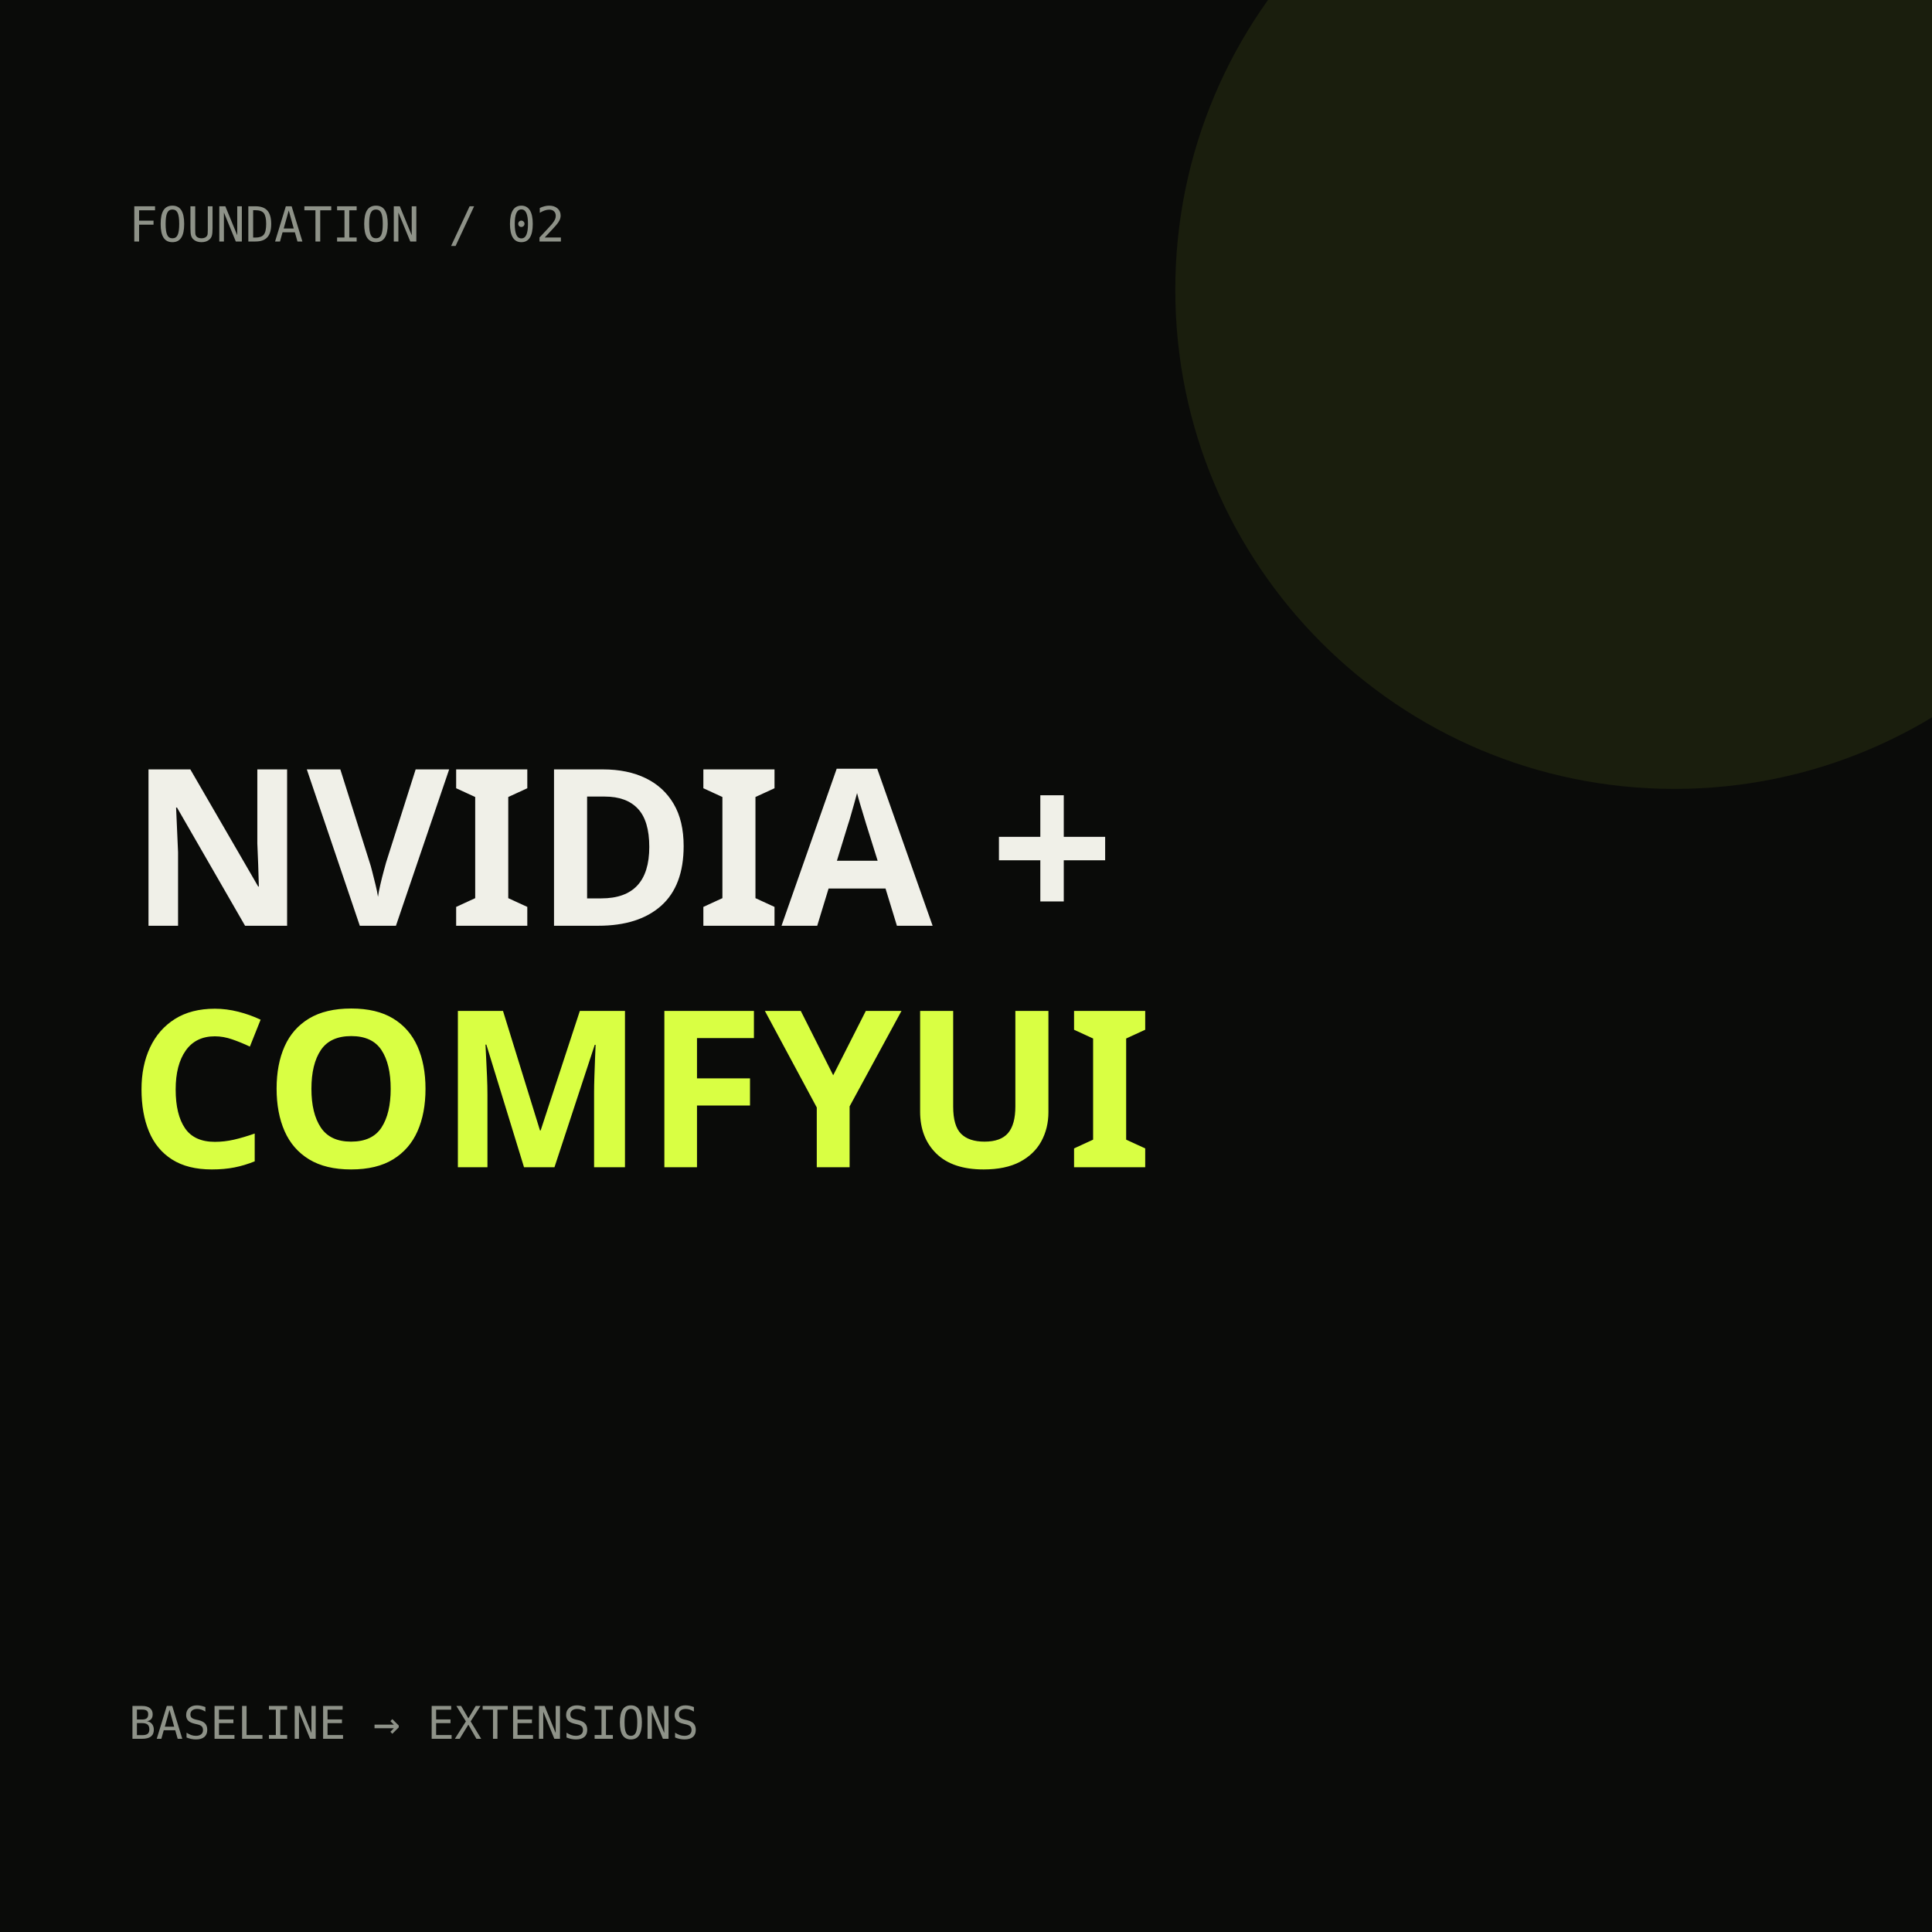
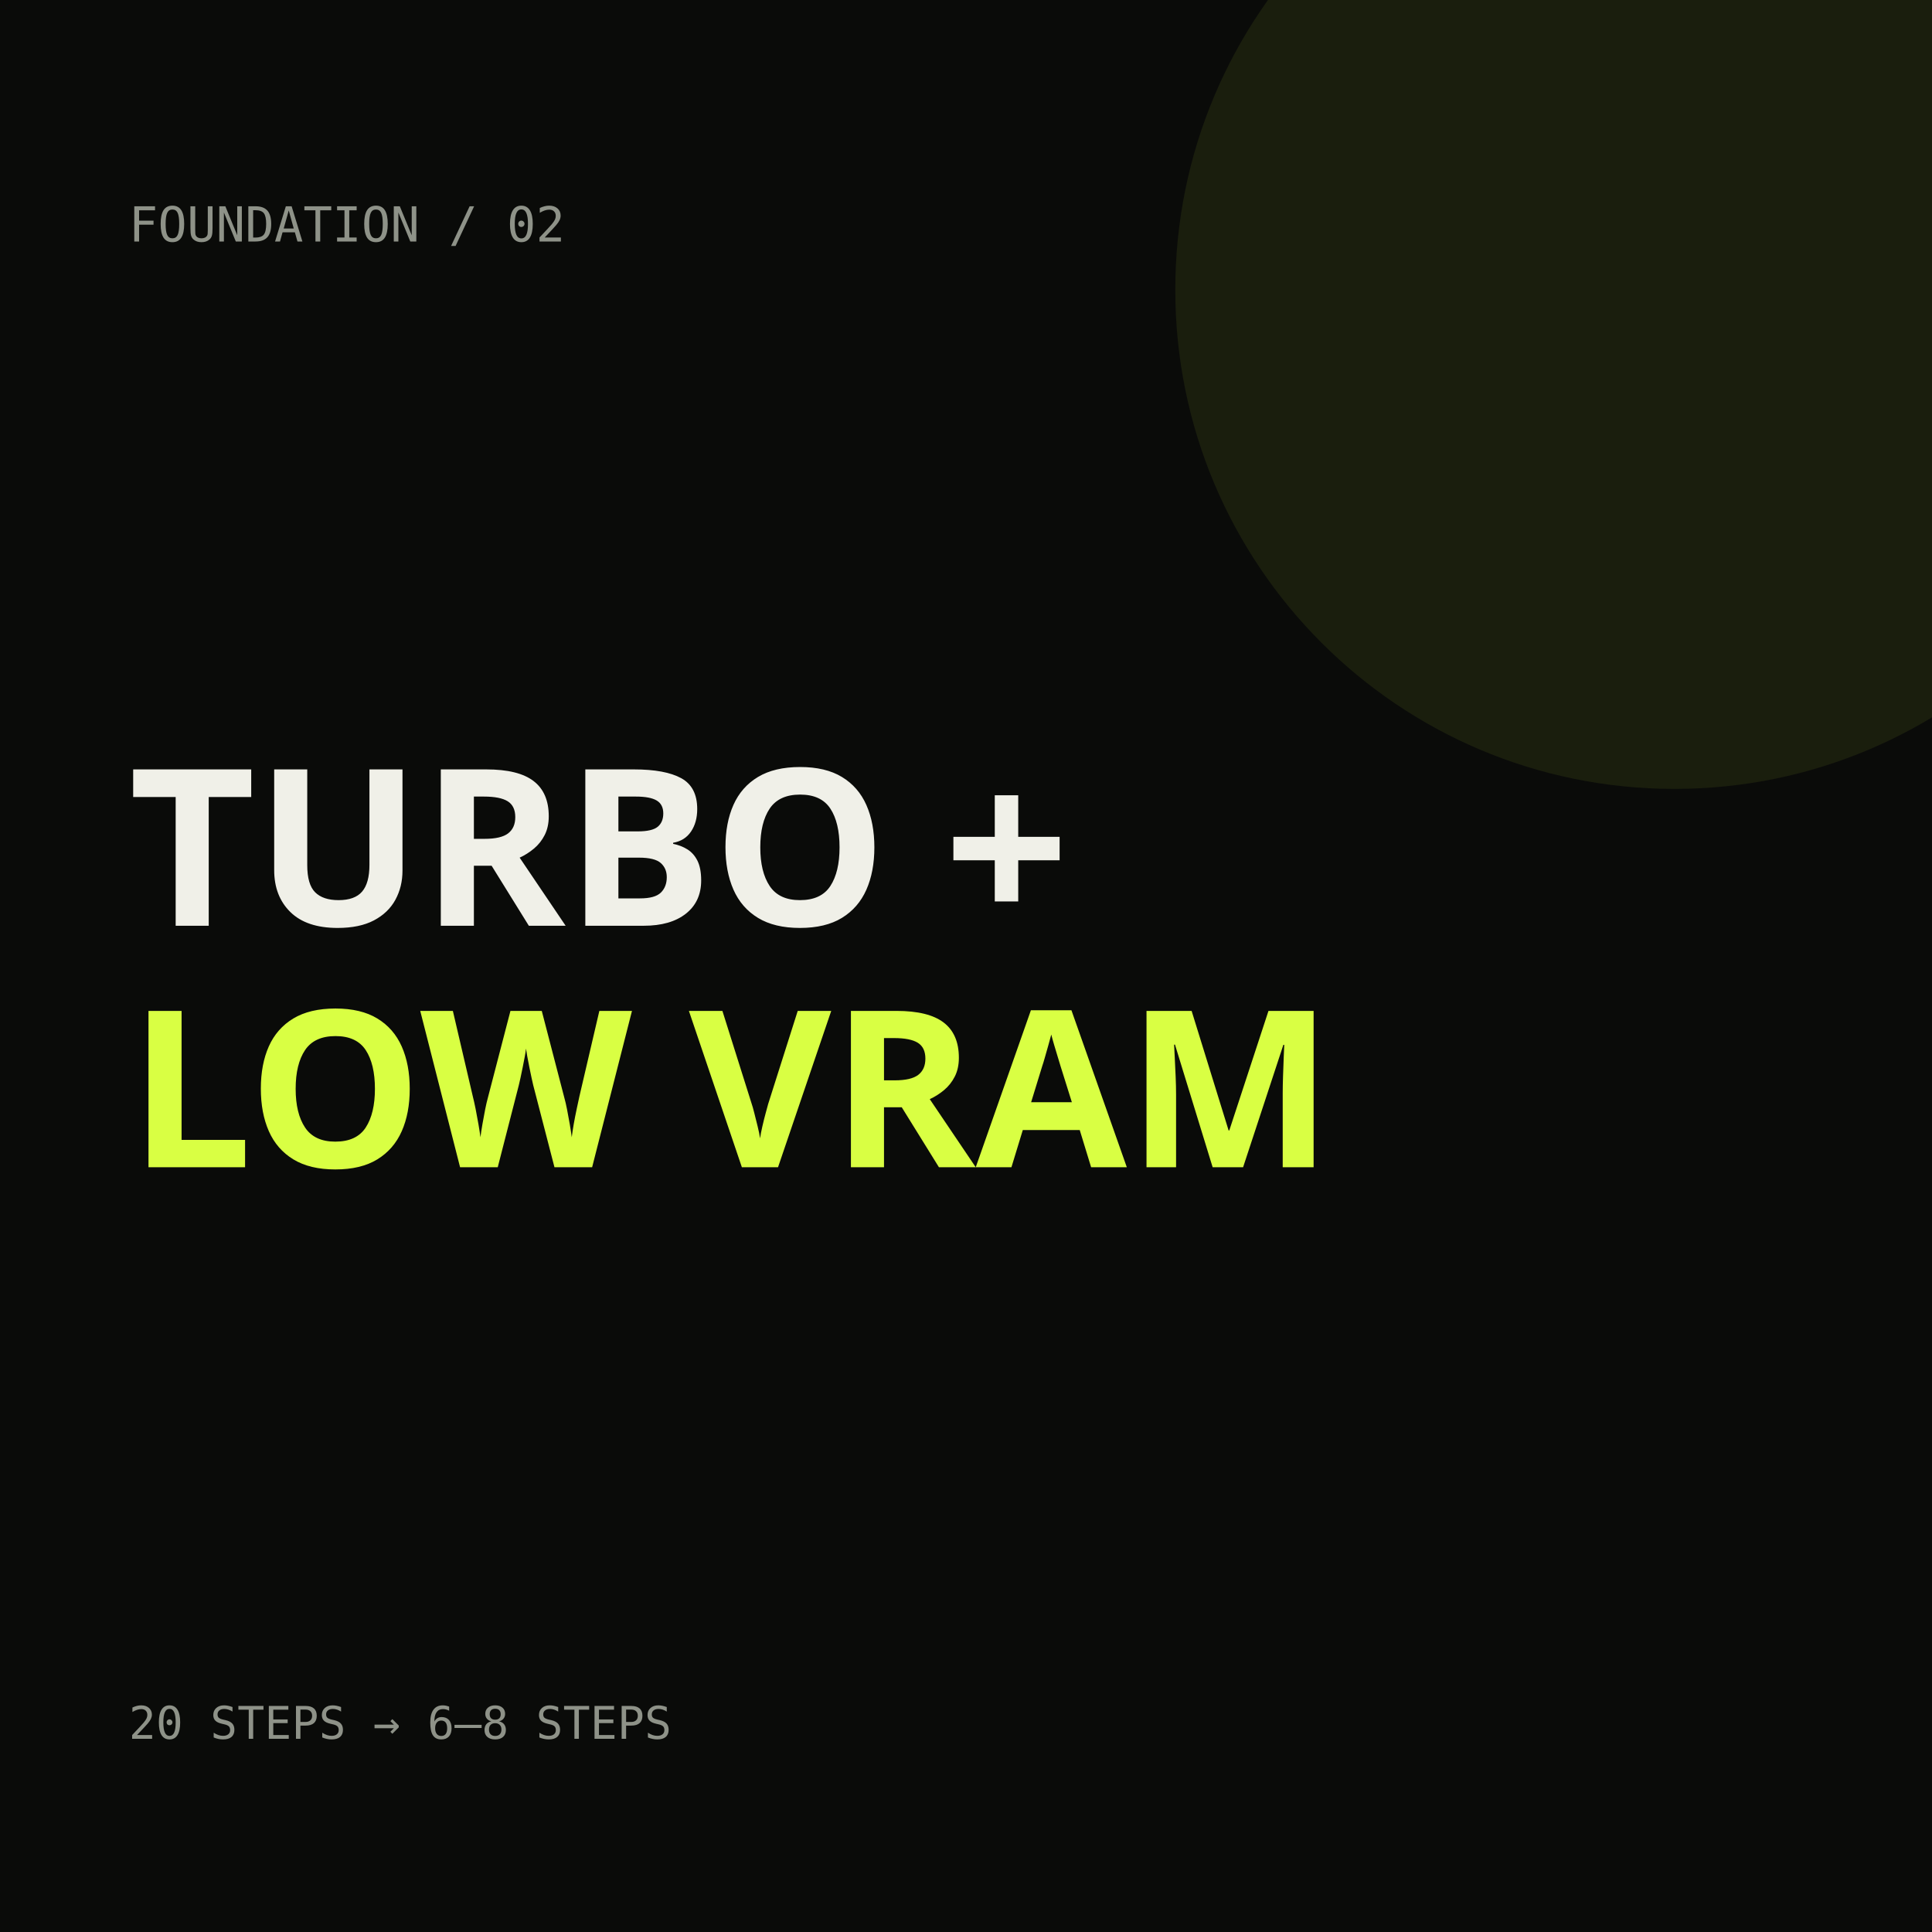
<svg xmlns="http://www.w3.org/2000/svg" viewBox="0 0 1200 1200">
  <rect width="1200" height="1200" fill="#0a0b09" />
  <circle cx="1040" cy="180" r="310" fill="#d9ff43" fill-opacity=".08" />
  <text x="80" y="150" fill="#8e9288" font-family="monospace" font-size="30">FOUNDATION / 02</text>
-   <text x="80" y="575" fill="#f0f0e8" font-family="Arial Narrow, sans-serif" font-size="136" font-weight="700">NVIDIA +</text>
-   <text x="80" y="725" fill="#d9ff43" font-family="Arial Narrow, sans-serif" font-size="136" font-weight="700">COMFYUI</text>
-   <text x="80" y="1080" fill="#8e9288" font-family="monospace" font-size="28">BASELINE → EXTENSIONS</text>
+   <text x="80" y="575" fill="#f0f0e8" font-family="Arial Narrow, sans-serif" font-size="136" font-weight="700">TURBO +</text>
+   <text x="80" y="725" fill="#d9ff43" font-family="Arial Narrow, sans-serif" font-size="136" font-weight="700">LOW VRAM</text>
+   <text x="80" y="1080" fill="#8e9288" font-family="monospace" font-size="28">20 STEPS → 6–8 STEPS</text>
</svg>
